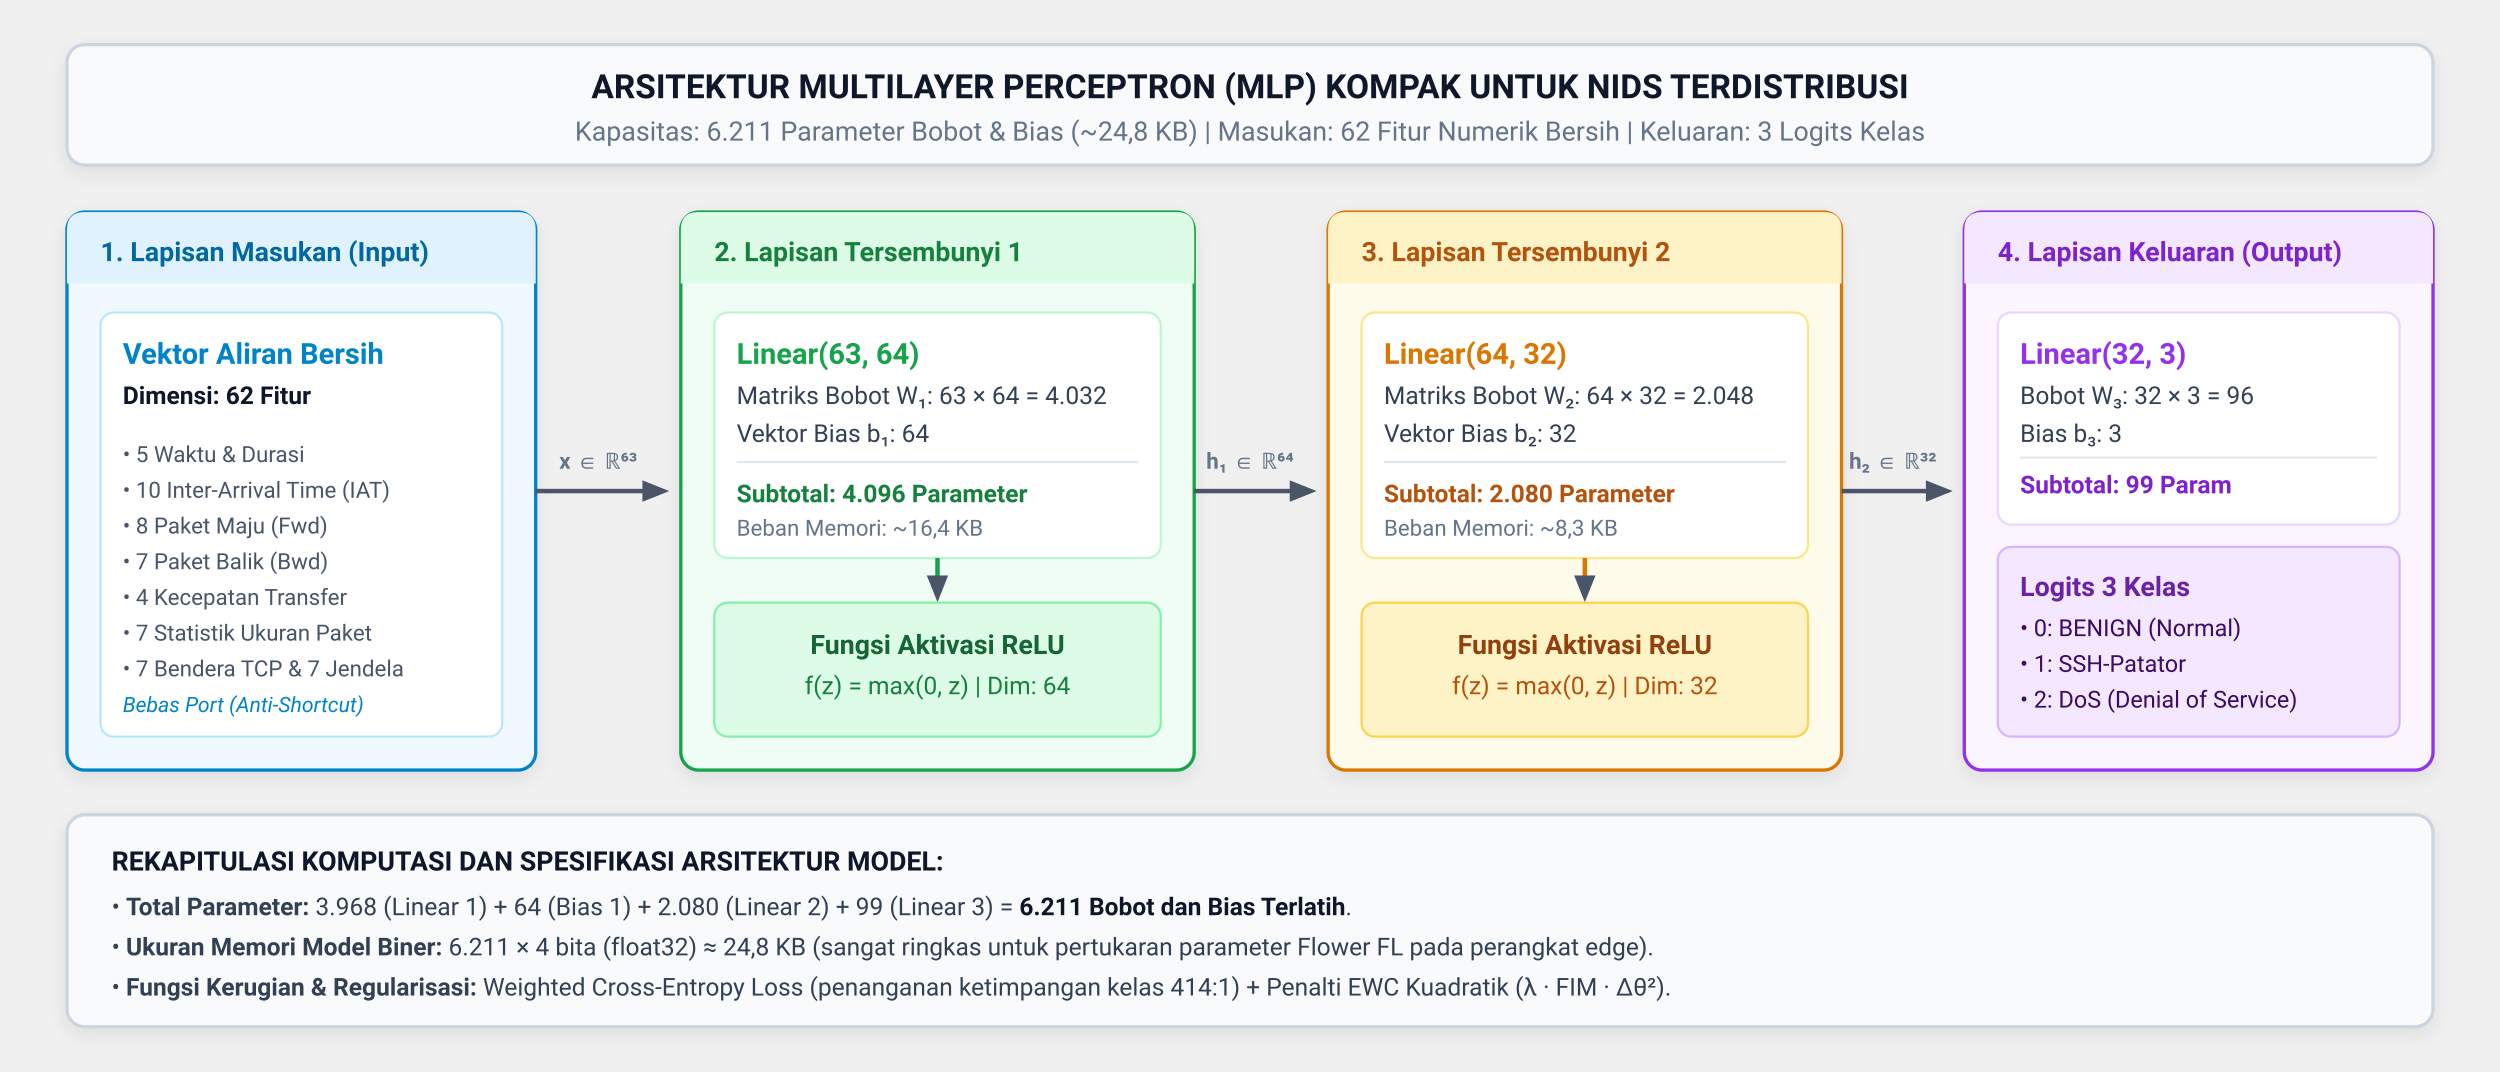
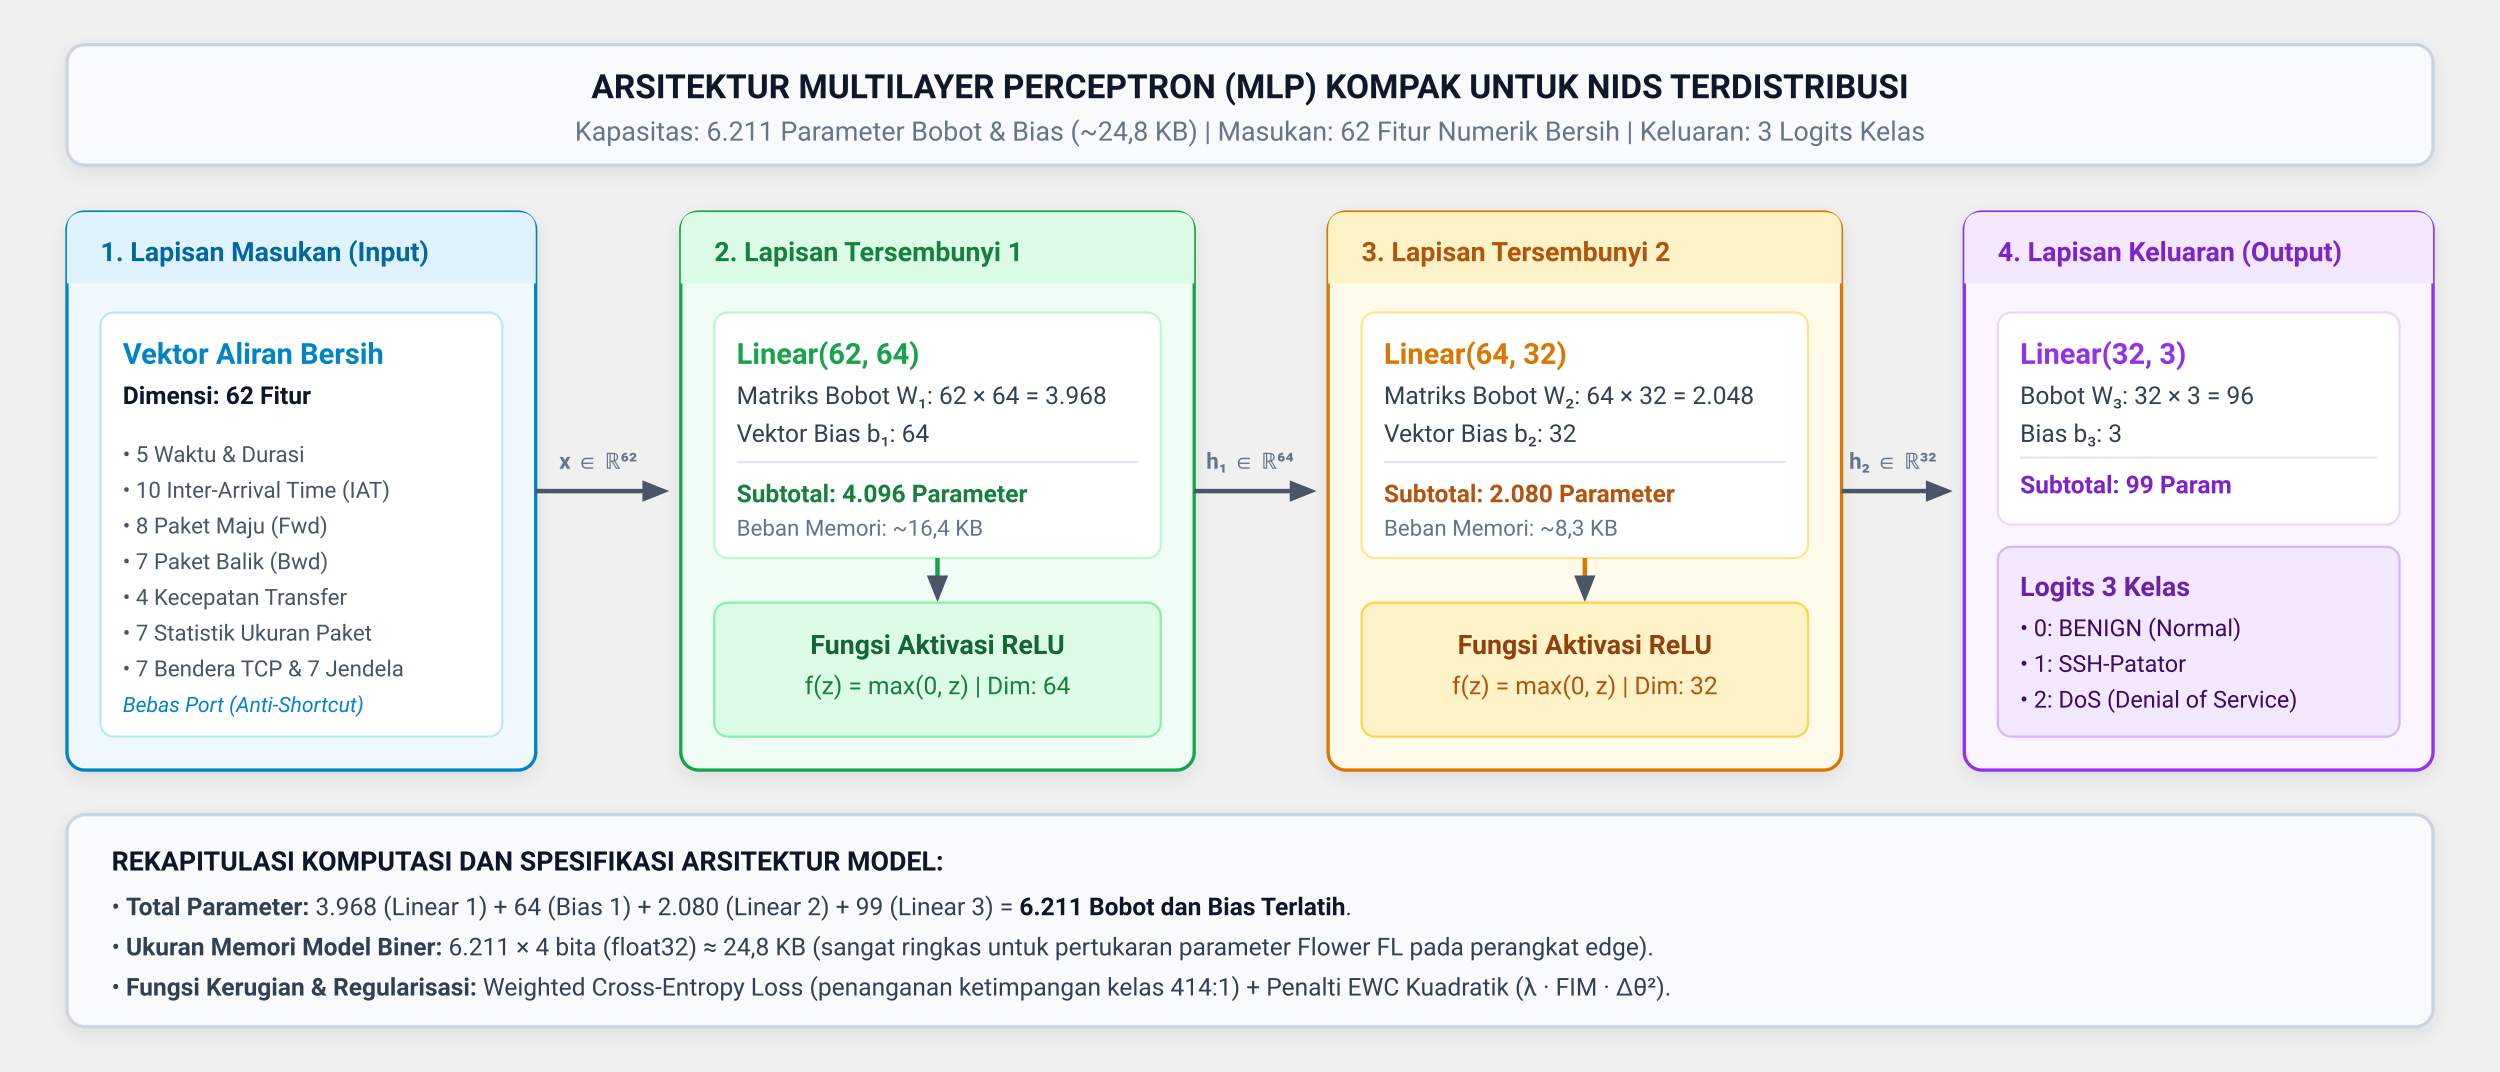
<svg xmlns="http://www.w3.org/2000/svg" viewBox="0 0 1120 480" width="100%" height="100%" style="background-color: #ffffff; font-family: -apple-system, BlinkMacSystemFont, 'Segoe UI', Roboto, Helvetica, Arial, sans-serif;">
  <defs>
    <marker id="arrow" viewBox="0 0 10 10" refX="6" refY="5" markerWidth="6" markerHeight="6" orient="auto-start-reverse">
      <path d="M 0 1 L 10 5 L 0 9 z" fill="#4a5568" />
    </marker>
    <filter id="shadow" x="-5%" y="-5%" width="110%" height="110%" filterUnits="userSpaceOnUse">
      <feDropShadow dx="0" dy="3" stdDeviation="4" flood-opacity="0.08" flood-color="#000000" />
    </filter>
  </defs>
  <rect x="30" y="20" width="1060" height="54" rx="8" fill="#f8fafc" stroke="#cbd5e1" stroke-width="1.5" filter="url(#shadow)" />
  <text x="560" y="44" text-anchor="middle" font-size="15" font-weight="700" fill="#0f172a">ARSITEKTUR MULTILAYER PERCEPTRON (MLP) KOMPAK UNTUK NIDS TERDISTRIBUSI</text>
  <text x="560" y="63" text-anchor="middle" font-size="12" fill="#64748b">Kapasitas: 6.211 Parameter Bobot &amp; Bias (~24,8 KB) | Masukan: 62 Fitur Numerik Bersih | Keluaran: 3 Logits Kelas</text>
  <g transform="translate(30, 95)" filter="url(#shadow)">
    <rect width="210" height="250" rx="8" fill="#f0f9ff" stroke="#0284c7" stroke-width="1.5" />
    <path d="M 0 8 Q 0 0 8 0 L 202 0 Q 210 0 210 8 L 210 32 L 0 32 Z" fill="#e0f2fe" />
    <text x="15" y="22" font-size="12" font-weight="700" fill="#0369a1">1. Lapisan Masukan (Input)</text>
    <rect x="15" y="45" width="180" height="190" rx="6" fill="#ffffff" stroke="#bae6fd" stroke-width="1" />
    <text x="25" y="68" font-size="13" font-weight="700" fill="#0284c7">Vektor Aliran Bersih</text>
    <text x="25" y="86" font-size="11" font-weight="600" fill="#0f172a">Dimensi: 62 Fitur</text>
    <text x="25" y="112" font-size="10" fill="#475569">• 5 Waktu &amp; Durasi</text>
    <text x="25" y="128" font-size="10" fill="#475569">• 10 Inter-Arrival Time (IAT)</text>
    <text x="25" y="144" font-size="10" fill="#475569">• 8 Paket Maju (Fwd)</text>
    <text x="25" y="160" font-size="10" fill="#475569">• 7 Paket Balik (Bwd)</text>
    <text x="25" y="176" font-size="10" fill="#475569">• 4 Kecepatan Transfer</text>
    <text x="25" y="192" font-size="10" fill="#475569">• 7 Statistik Ukuran Paket</text>
    <text x="25" y="208" font-size="10" fill="#475569">• 7 Bendera TCP &amp; 7 Jendela</text>
    <text x="25" y="224" font-size="9.5" font-style="italic" fill="#0284c7">Bebas Port (Anti-Shortcut)</text>
  </g>
  <path d="M 240 220 L 295 220" stroke="#4a5568" stroke-width="2" fill="none" marker-end="url(#arrow)" />
-   <text x="268" y="210" text-anchor="middle" font-size="10" font-weight="600" fill="#64748b">x ∈ ℝ⁶³</text>
+   <text x="268" y="210" text-anchor="middle" font-size="10" font-weight="600" fill="#64748b">x ∈ ℝ⁶²</text>
  <g transform="translate(305, 95)" filter="url(#shadow)">
    <rect width="230" height="250" rx="8" fill="#f0fdf4" stroke="#16a34a" stroke-width="1.5" />
    <path d="M 0 8 Q 0 0 8 0 L 222 0 Q 230 0 230 8 L 230 32 L 0 32 Z" fill="#dcfce7" />
    <text x="15" y="22" font-size="12" font-weight="700" fill="#15803d">2. Lapisan Tersembunyi 1</text>
    <rect x="15" y="45" width="200" height="110" rx="6" fill="#ffffff" stroke="#bbf7d0" stroke-width="1" />
-     <text x="25" y="68" font-size="13" font-weight="700" fill="#16a34a">Linear(63, 64)</text>
-     <text x="25" y="86" font-size="11" fill="#334155">Matriks Bobot W₁: 63 × 64 = 4.032</text>
+     <text x="25" y="68" font-size="13" font-weight="700" fill="#16a34a">Linear(62, 64)</text>
+     <text x="25" y="86" font-size="11" fill="#334155">Matriks Bobot W₁: 62 × 64 = 3.968</text>
    <text x="25" y="103" font-size="11" fill="#334155">Vektor Bias b₁: 64</text>
    <line x1="25" y1="112" x2="205" y2="112" stroke="#e2e8f0" stroke-width="1" />
    <text x="25" y="130" font-size="11" font-weight="700" fill="#15803d">Subtotal: 4.096 Parameter</text>
    <text x="25" y="145" font-size="10" fill="#64748b">Beban Memori: ~16,4 KB</text>
    <path d="M 115 155 L 115 170" stroke="#16a34a" stroke-width="2" fill="none" marker-end="url(#arrow)" />
    <rect x="15" y="175" width="200" height="60" rx="6" fill="#dcfce7" stroke="#86efac" stroke-width="1" />
    <text x="115" y="198" text-anchor="middle" font-size="12" font-weight="700" fill="#166534">Fungsi Aktivasi ReLU</text>
    <text x="115" y="216" text-anchor="middle" font-size="11" fill="#15803d">f(z) = max(0, z)  |  Dim: 64</text>
  </g>
  <path d="M 535 220 L 585 220" stroke="#4a5568" stroke-width="2" fill="none" marker-end="url(#arrow)" />
  <text x="560" y="210" text-anchor="middle" font-size="10" font-weight="600" fill="#64748b">h₁ ∈ ℝ⁶⁴</text>
  <g transform="translate(595, 95)" filter="url(#shadow)">
    <rect width="230" height="250" rx="8" fill="#fffbeb" stroke="#d97706" stroke-width="1.5" />
    <path d="M 0 8 Q 0 0 8 0 L 222 0 Q 230 0 230 8 L 230 32 L 0 32 Z" fill="#fef3c7" />
    <text x="15" y="22" font-size="12" font-weight="700" fill="#b45309">3. Lapisan Tersembunyi 2</text>
    <rect x="15" y="45" width="200" height="110" rx="6" fill="#ffffff" stroke="#fde68a" stroke-width="1" />
    <text x="25" y="68" font-size="13" font-weight="700" fill="#d97706">Linear(64, 32)</text>
    <text x="25" y="86" font-size="11" fill="#334155">Matriks Bobot W₂: 64 × 32 = 2.048</text>
    <text x="25" y="103" font-size="11" fill="#334155">Vektor Bias b₂: 32</text>
    <line x1="25" y1="112" x2="205" y2="112" stroke="#e2e8f0" stroke-width="1" />
    <text x="25" y="130" font-size="11" font-weight="700" fill="#b45309">Subtotal: 2.080 Parameter</text>
    <text x="25" y="145" font-size="10" fill="#64748b">Beban Memori: ~8,3 KB</text>
    <path d="M 115 155 L 115 170" stroke="#d97706" stroke-width="2" fill="none" marker-end="url(#arrow)" />
    <rect x="15" y="175" width="200" height="60" rx="6" fill="#fef3c7" stroke="#fcd34d" stroke-width="1" />
    <text x="115" y="198" text-anchor="middle" font-size="12" font-weight="700" fill="#92400e">Fungsi Aktivasi ReLU</text>
    <text x="115" y="216" text-anchor="middle" font-size="11" fill="#b45309">f(z) = max(0, z)  |  Dim: 32</text>
  </g>
  <path d="M 825 220 L 870 220" stroke="#4a5568" stroke-width="2" fill="none" marker-end="url(#arrow)" />
  <text x="848" y="210" text-anchor="middle" font-size="10" font-weight="600" fill="#64748b">h₂ ∈ ℝ³²</text>
  <g transform="translate(880, 95)" filter="url(#shadow)">
    <rect width="210" height="250" rx="8" fill="#faf5ff" stroke="#9333ea" stroke-width="1.5" />
    <path d="M 0 8 Q 0 0 8 0 L 202 0 Q 210 0 210 8 L 210 32 L 0 32 Z" fill="#f3e8ff" />
    <text x="15" y="22" font-size="12" font-weight="700" fill="#7e22ce">4. Lapisan Keluaran (Output)</text>
    <rect x="15" y="45" width="180" height="95" rx="6" fill="#ffffff" stroke="#e9d5ff" stroke-width="1" />
    <text x="25" y="68" font-size="13" font-weight="700" fill="#9333ea">Linear(32, 3)</text>
    <text x="25" y="86" font-size="11" fill="#334155">Bobot W₃: 32 × 3 = 96</text>
    <text x="25" y="103" font-size="11" fill="#334155">Bias b₃: 3</text>
    <line x1="25" y1="110" x2="185" y2="110" stroke="#e2e8f0" stroke-width="1" />
    <text x="25" y="126" font-size="11" font-weight="700" fill="#7e22ce">Subtotal: 99 Param</text>
    <rect x="15" y="150" width="180" height="85" rx="6" fill="#f3e8ff" stroke="#d8b4fe" stroke-width="1" />
    <text x="25" y="172" font-size="12" font-weight="700" fill="#6b21a8">Logits 3 Kelas</text>
    <text x="25" y="190" font-size="10.5" fill="#3b0764">• 0: BENIGN (Normal)</text>
    <text x="25" y="206" font-size="10.5" fill="#3b0764">• 1: SSH-Patator</text>
    <text x="25" y="222" font-size="10.5" fill="#3b0764">• 2: DoS (Denial of Service)</text>
  </g>
  <g transform="translate(30, 365)" filter="url(#shadow)">
    <rect width="1060" height="95" rx="8" fill="#f8fafc" stroke="#cbd5e1" stroke-width="1.5" />
    <text x="20" y="25" font-size="12" font-weight="700" fill="#0f172a">REKAPITULASI KOMPUTASI DAN SPESIFIKASI ARSITEKTUR MODEL:</text>
    <text x="20" y="45" font-size="11" fill="#334155">• <tspan font-weight="600">Total Parameter:</tspan> 3.968 (Linear 1) + 64 (Bias 1) + 2.080 (Linear 2) + 99 (Linear 3) = <tspan font-weight="700" fill="#0f172a">6.211 Bobot dan Bias Terlatih</tspan>.</text>
    <text x="20" y="63" font-size="11" fill="#334155">• <tspan font-weight="600">Ukuran Memori Model Biner:</tspan> 6.211 × 4 bita (float32) ≈ 24,8 KB (sangat ringkas untuk pertukaran parameter Flower FL pada perangkat edge).</text>
    <text x="20" y="81" font-size="11" fill="#334155">• <tspan font-weight="600">Fungsi Kerugian &amp; Regularisasi:</tspan> Weighted Cross-Entropy Loss (penanganan ketimpangan kelas 414:1) + Penalti EWC Kuadratik (λ · FIM · Δθ²).</text>
  </g>
</svg>
